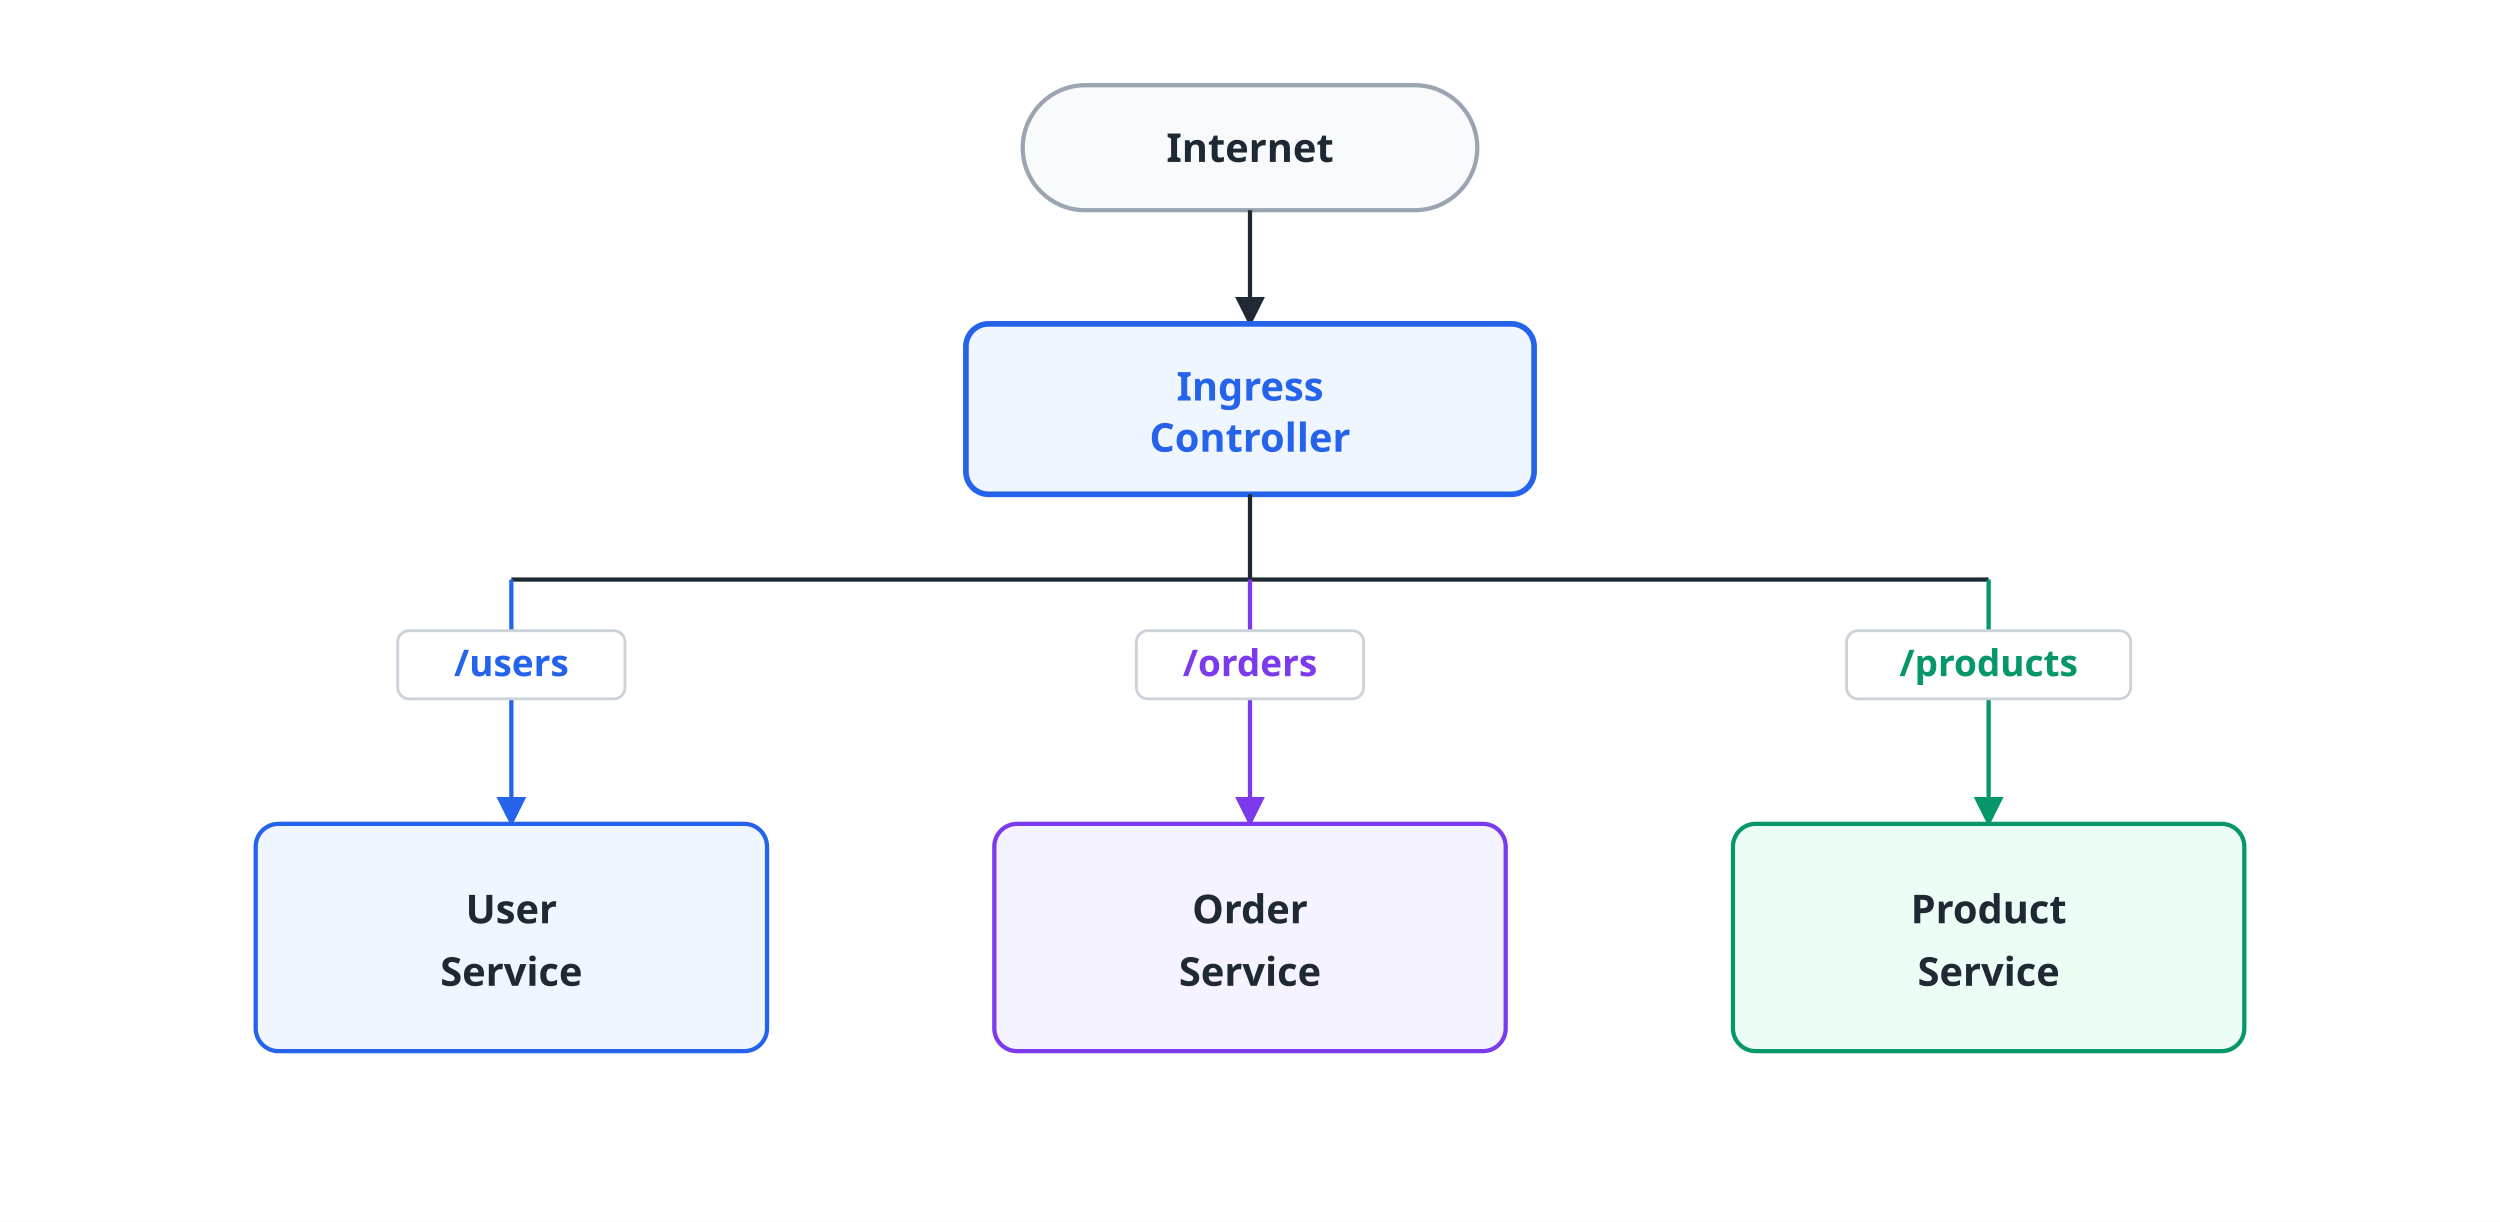
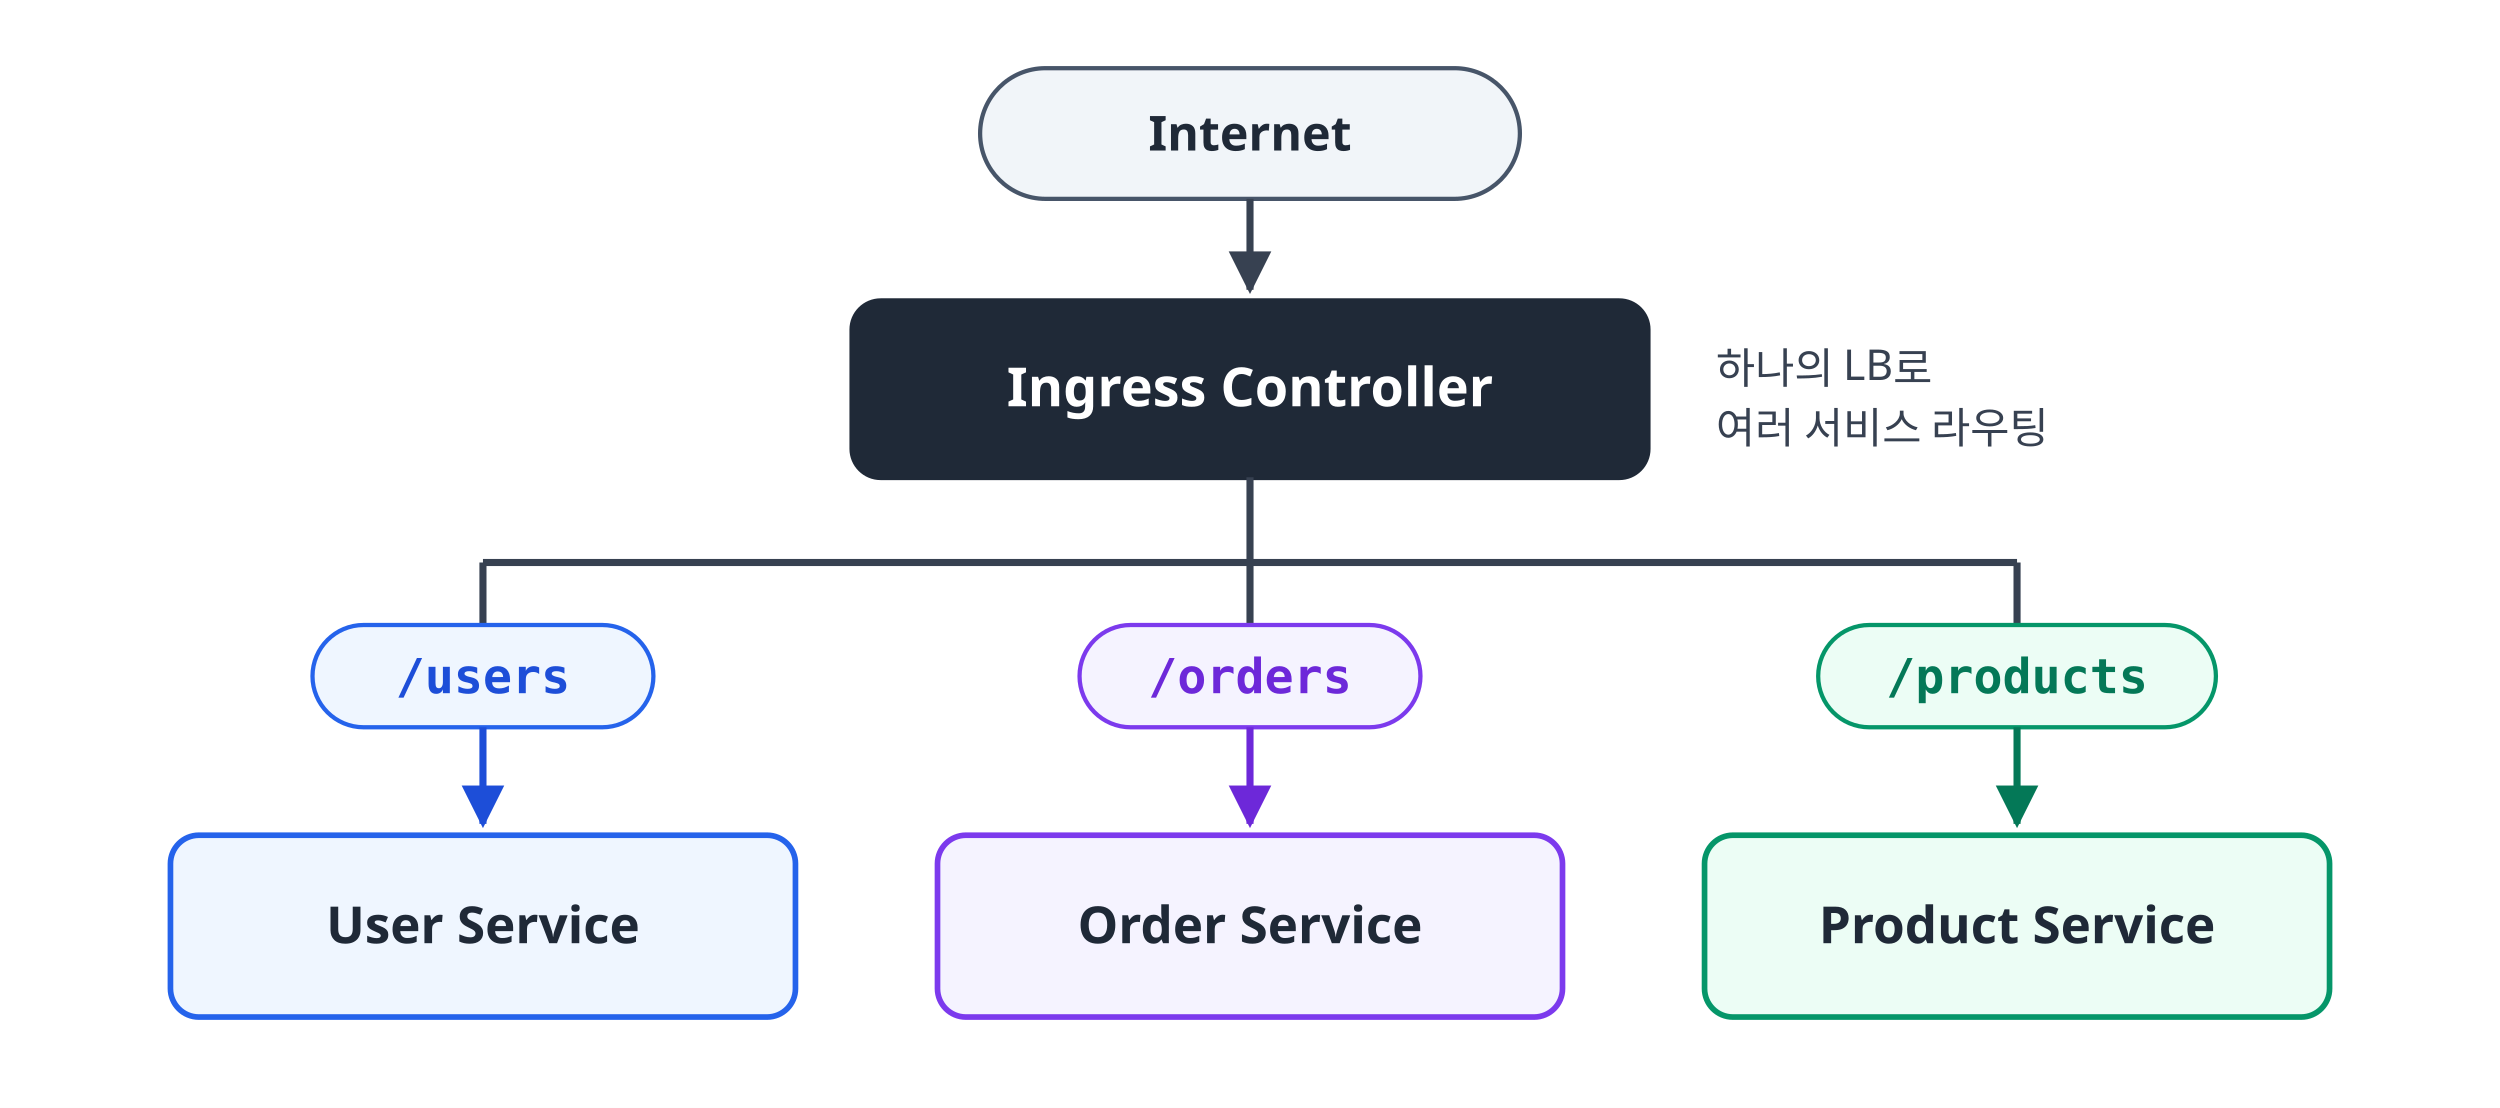
- <svg xmlns="http://www.w3.org/2000/svg" viewBox="0 0 880 430" width="880" height="430" font-family="'Malgun Gothic','Apple SD Gothic Neo','Noto Sans KR','Segoe UI',sans-serif" role="img" aria-labelledby="t d">
+ <svg xmlns="http://www.w3.org/2000/svg" viewBox="0 0 880 390" width="880" height="390" font-family="'Malgun Gothic','Apple SD Gothic Neo','Noto Sans KR','Segoe UI',sans-serif" role="img" aria-labelledby="t d">
  <defs>
-     <marker id="a-ink" viewBox="0 0 10 10" refX="9" refY="5" markerWidth="7" markerHeight="7" orient="auto-start-reverse">
-       <path d="M0,0 L10,5 L0,10 z" fill="#1f2933" />
+     <marker id="a-ink" viewBox="0 0 10 10" refX="9" refY="5" markerWidth="6" markerHeight="6" orient="auto">
+       <path d="M0,0 L10,5 L0,10 z" fill="#374151" />
    </marker>
-     <marker id="a-blue" viewBox="0 0 10 10" refX="9" refY="5" markerWidth="7" markerHeight="7" orient="auto-start-reverse">
-       <path d="M0,0 L10,5 L0,10 z" fill="#2563eb" />
+     <marker id="a-blue" viewBox="0 0 10 10" refX="9" refY="5" markerWidth="6" markerHeight="6" orient="auto">
+       <path d="M0,0 L10,5 L0,10 z" fill="#1d4ed8" />
    </marker>
-     <marker id="a-purple" viewBox="0 0 10 10" refX="9" refY="5" markerWidth="7" markerHeight="7" orient="auto-start-reverse">
-       <path d="M0,0 L10,5 L0,10 z" fill="#7c3aed" />
+     <marker id="a-purple" viewBox="0 0 10 10" refX="9" refY="5" markerWidth="6" markerHeight="6" orient="auto">
+       <path d="M0,0 L10,5 L0,10 z" fill="#6d28d9" />
    </marker>
-     <marker id="a-green" viewBox="0 0 10 10" refX="9" refY="5" markerWidth="7" markerHeight="7" orient="auto-start-reverse">
-       <path d="M0,0 L10,5 L0,10 z" fill="#059669" />
+     <marker id="a-green" viewBox="0 0 10 10" refX="9" refY="5" markerWidth="6" markerHeight="6" orient="auto">
+       <path d="M0,0 L10,5 L0,10 z" fill="#047857" />
    </marker>
  </defs>
-   <rect width="880" height="430" fill="#ffffff" />
-   <rect x="360" y="30" width="160" height="44" rx="22" fill="#f8fafc" stroke="#9aa5b1" stroke-width="1.5" />
-   <text x="440" y="57" font-size="14" font-weight="600" fill="#1f2933" text-anchor="middle">Internet</text>
-   <path d="M440,74 L440,114" stroke="#1f2933" stroke-width="1.5" fill="none" marker-end="url(#a-ink)" />
-   <rect x="340" y="114" width="200" height="60" rx="8" fill="#eff6ff" stroke="#2563eb" stroke-width="2" />
-   <text x="440" y="141" font-size="14" font-weight="bold" fill="#2563eb" text-anchor="middle">Ingress</text>
-   <text x="440" y="159" font-size="14" font-weight="bold" fill="#2563eb" text-anchor="middle">Controller</text>
-   <path d="M440,174 L440,204" stroke="#1f2933" stroke-width="1.5" fill="none" />
-   <path d="M180,204 L700,204" stroke="#1f2933" stroke-width="1.5" fill="none" />
-   <path d="M180,204 L180,290" stroke="#2563eb" stroke-width="1.5" fill="none" marker-end="url(#a-blue)" />
-   <rect x="140" y="222" width="80" height="24" rx="4" fill="#ffffff" stroke="#cbd2d9" stroke-width="1" />
-   <text x="180" y="238" font-size="13" font-weight="bold" fill="#2563eb" text-anchor="middle">/users</text>
-   <path d="M440,204 L440,290" stroke="#7c3aed" stroke-width="1.5" fill="none" marker-end="url(#a-purple)" />
-   <rect x="400" y="222" width="80" height="24" rx="4" fill="#ffffff" stroke="#cbd2d9" stroke-width="1" />
-   <text x="440" y="238" font-size="13" font-weight="bold" fill="#7c3aed" text-anchor="middle">/orders</text>
-   <path d="M700,204 L700,290" stroke="#059669" stroke-width="1.5" fill="none" marker-end="url(#a-green)" />
-   <rect x="650" y="222" width="100" height="24" rx="4" fill="#ffffff" stroke="#cbd2d9" stroke-width="1" />
-   <text x="700" y="238" font-size="13" font-weight="bold" fill="#059669" text-anchor="middle">/products</text>
-   <rect x="90" y="290" width="180" height="80" rx="8" fill="#eff6ff" stroke="#2563eb" stroke-width="1.5" />
-   <text x="180" y="325" font-size="14" font-weight="bold" fill="#1f2933" text-anchor="middle">User</text>
-   <text x="180" y="347" font-size="14" font-weight="bold" fill="#1f2933" text-anchor="middle">Service</text>
-   <rect x="350" y="290" width="180" height="80" rx="8" fill="#f5f3ff" stroke="#7c3aed" stroke-width="1.5" />
-   <text x="440" y="325" font-size="14" font-weight="bold" fill="#1f2933" text-anchor="middle">Order</text>
-   <text x="440" y="347" font-size="14" font-weight="bold" fill="#1f2933" text-anchor="middle">Service</text>
-   <rect x="610" y="290" width="180" height="80" rx="8" fill="#ecfdf5" stroke="#059669" stroke-width="1.5" />
-   <text x="700" y="325" font-size="14" font-weight="bold" fill="#1f2933" text-anchor="middle">Product</text>
-   <text x="700" y="347" font-size="14" font-weight="bold" fill="#1f2933" text-anchor="middle">Service</text>
+   <rect width="880" height="390" fill="#ffffff" />
+   <rect x="345" y="24" width="190" height="46" rx="23" fill="#f1f5f9" stroke="#475569" stroke-width="1.5" />
+   <text x="440" y="53" font-size="17" font-weight="bold" fill="#1f2937" text-anchor="middle">Internet</text>
+   <line x1="440" y1="70" x2="440" y2="102" stroke="#374151" stroke-width="2.5" marker-end="url(#a-ink)" />
+   <rect x="300" y="106" width="280" height="62" rx="10" fill="#1f2937" stroke="#1f2937" stroke-width="2" />
+   <text x="440" y="143" font-size="19" font-weight="bold" fill="#ffffff" text-anchor="middle">Ingress Controller</text>
+   <text x="604" y="135" font-size="15" fill="#374151">하나의 LB로</text>
+   <text x="604" y="156" font-size="15" fill="#374151">여러 서비스 라우팅</text>
+   <line x1="440" y1="168" x2="440" y2="198" stroke="#374151" stroke-width="2.5" />
+   <line x1="170" y1="198" x2="710" y2="198" stroke="#374151" stroke-width="2.5" />
+   <line x1="170" y1="198" x2="170" y2="220" stroke="#374151" stroke-width="2.5" />
+   <line x1="710" y1="198" x2="710" y2="220" stroke="#374151" stroke-width="2.5" />
+   <line x1="440" y1="198" x2="440" y2="220" stroke="#374151" stroke-width="2.5" />
+   <rect x="110" y="220" width="120" height="36" rx="18" fill="#eff6ff" stroke="#2563eb" stroke-width="1.5" />
+   <text x="170" y="244" font-size="17" font-weight="bold" fill="#1d4ed8" text-anchor="middle" font-family="Consolas,'D2Coding',Menlo,'Malgun Gothic',monospace">/users</text>
+   <rect x="380" y="220" width="120" height="36" rx="18" fill="#f5f3ff" stroke="#7c3aed" stroke-width="1.5" />
+   <text x="440" y="244" font-size="17" font-weight="bold" fill="#6d28d9" text-anchor="middle" font-family="Consolas,'D2Coding',Menlo,'Malgun Gothic',monospace">/orders</text>
+   <rect x="640" y="220" width="140" height="36" rx="18" fill="#ecfdf5" stroke="#059669" stroke-width="1.5" />
+   <text x="710" y="244" font-size="17" font-weight="bold" fill="#047857" text-anchor="middle" font-family="Consolas,'D2Coding',Menlo,'Malgun Gothic',monospace">/products</text>
+   <line x1="170" y1="256" x2="170" y2="290" stroke="#1d4ed8" stroke-width="2.5" marker-end="url(#a-blue)" />
+   <line x1="440" y1="256" x2="440" y2="290" stroke="#6d28d9" stroke-width="2.5" marker-end="url(#a-purple)" />
+   <line x1="710" y1="256" x2="710" y2="290" stroke="#047857" stroke-width="2.5" marker-end="url(#a-green)" />
+   <rect x="60" y="294" width="220" height="64" rx="10" fill="#eff6ff" stroke="#2563eb" stroke-width="2" />
+   <text x="170" y="332" font-size="18" font-weight="bold" fill="#1f2937" text-anchor="middle">User Service</text>
+   <rect x="330" y="294" width="220" height="64" rx="10" fill="#f5f3ff" stroke="#7c3aed" stroke-width="2" />
+   <text x="440" y="332" font-size="18" font-weight="bold" fill="#1f2937" text-anchor="middle">Order Service</text>
+   <rect x="600" y="294" width="220" height="64" rx="10" fill="#ecfdf5" stroke="#059669" stroke-width="2" />
+   <text x="710" y="332" font-size="18" font-weight="bold" fill="#1f2937" text-anchor="middle">Product Service</text>
</svg>
